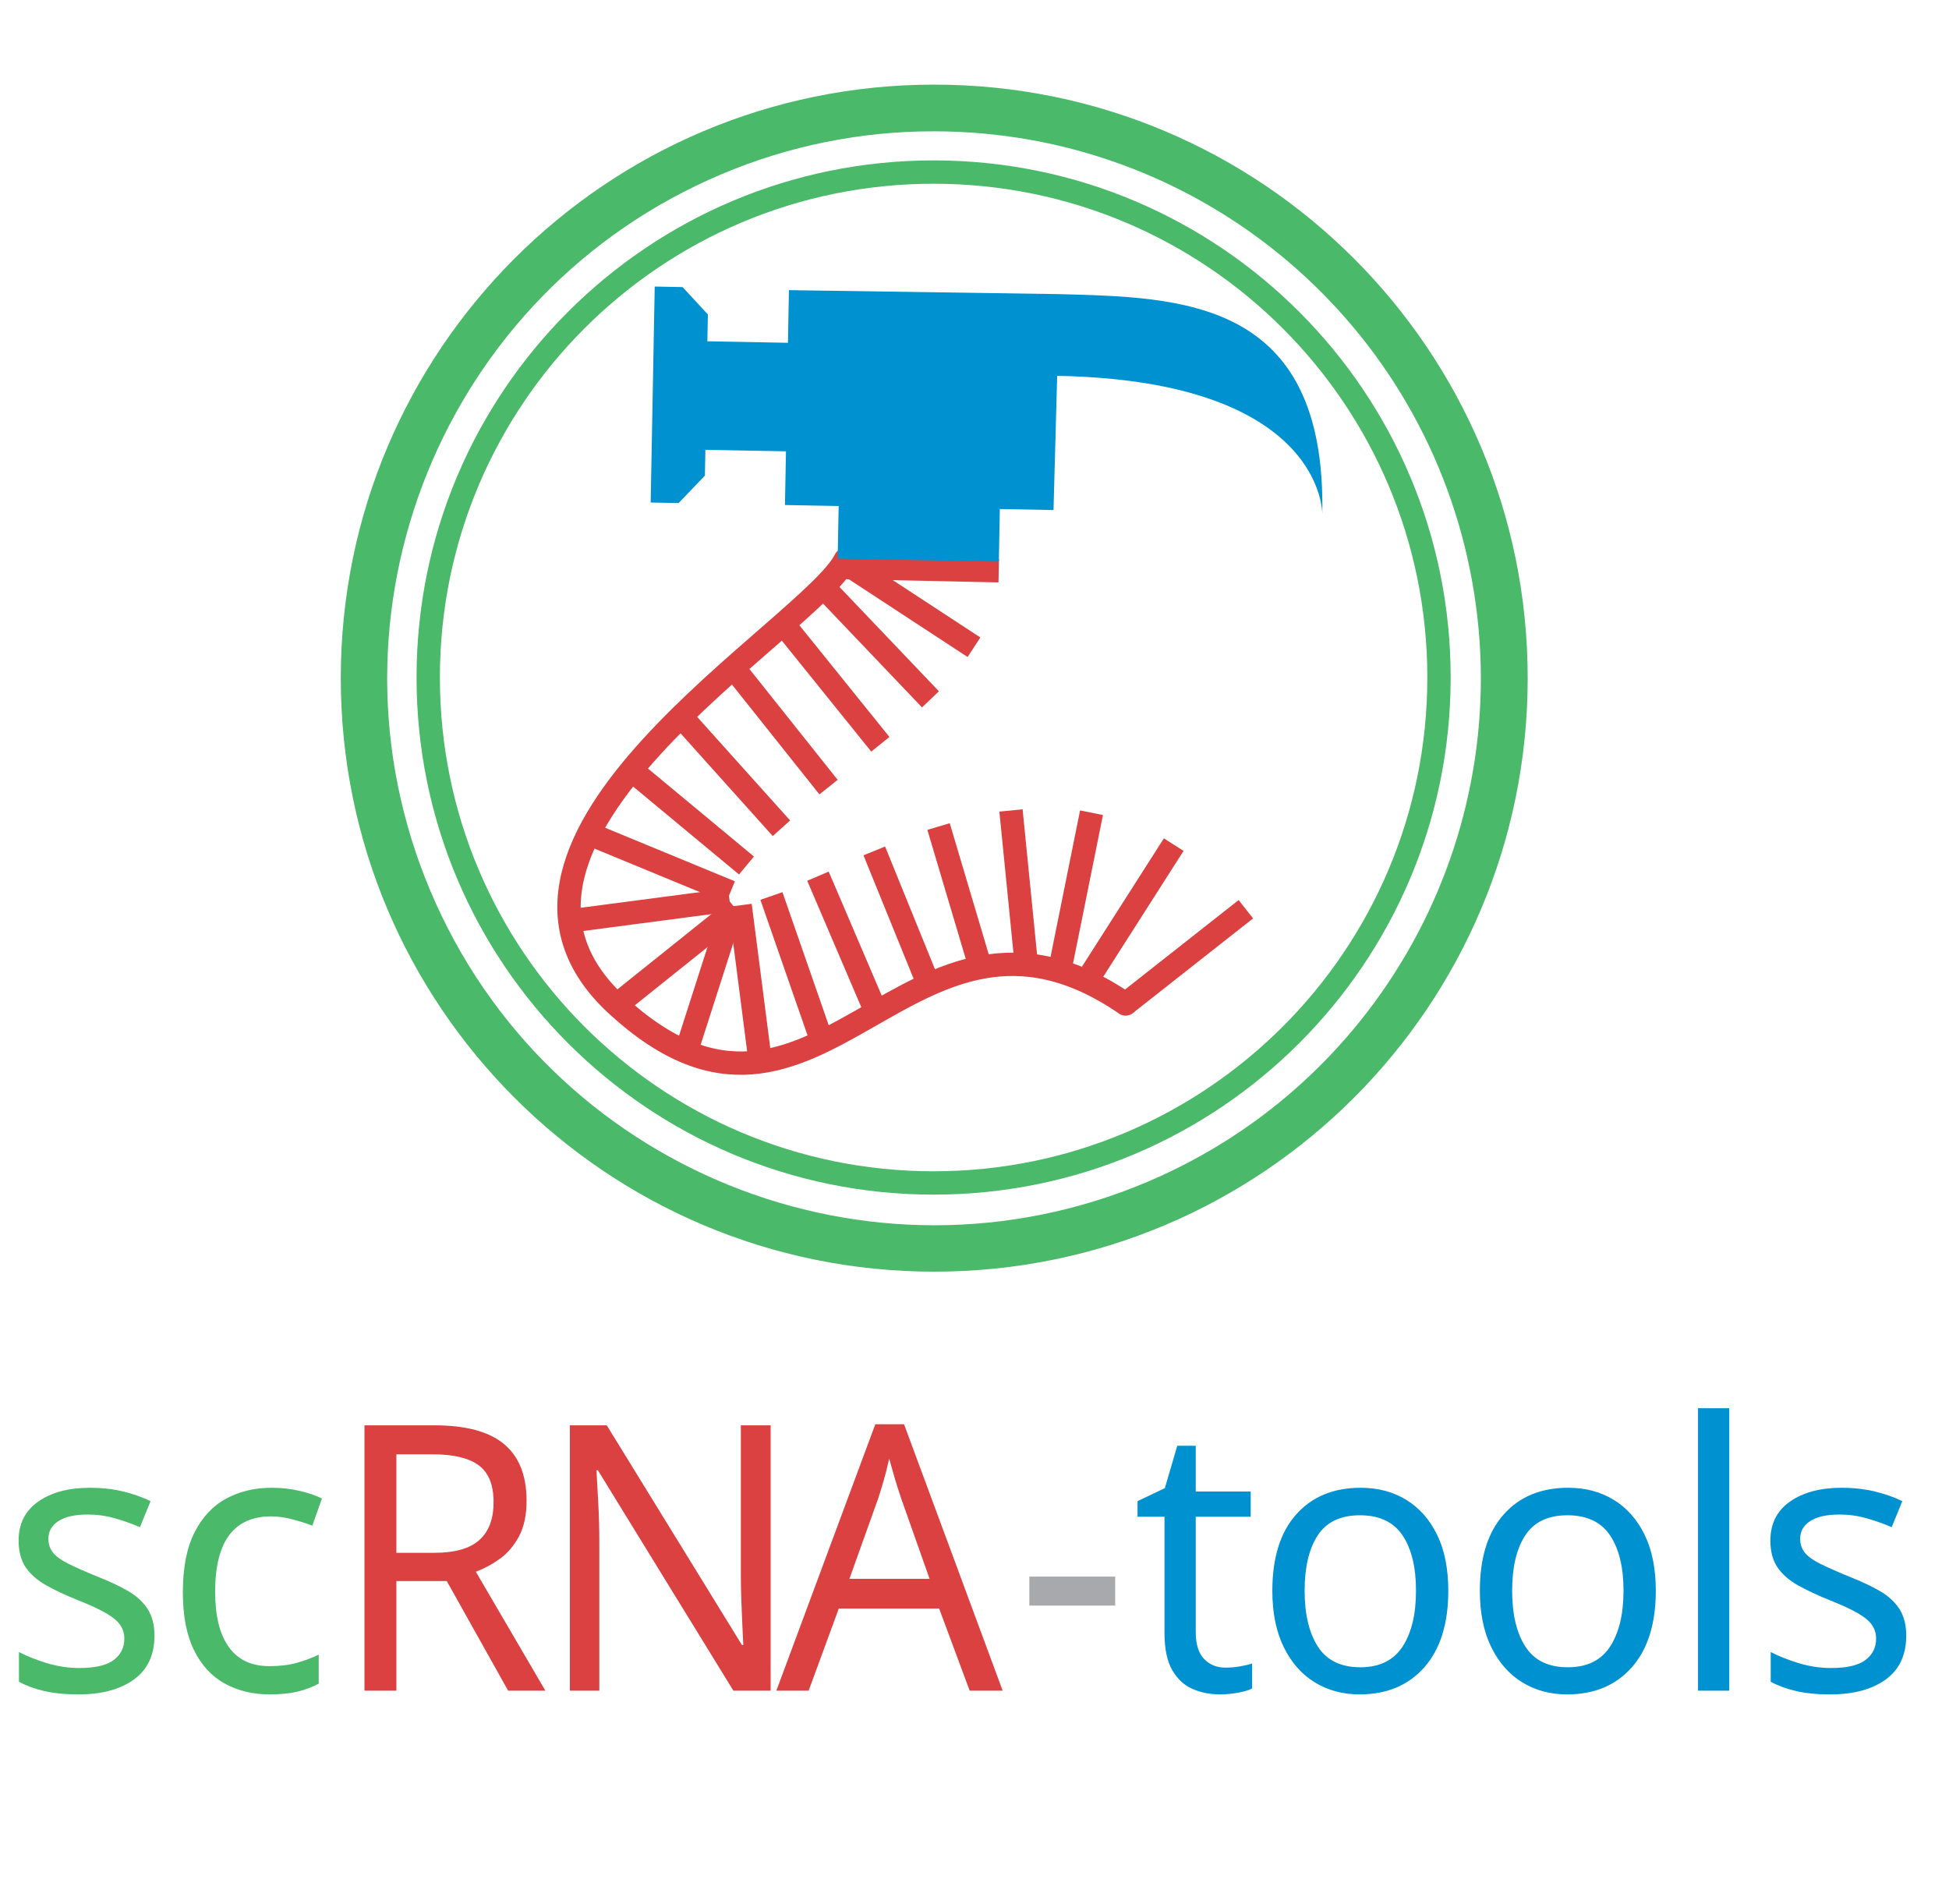
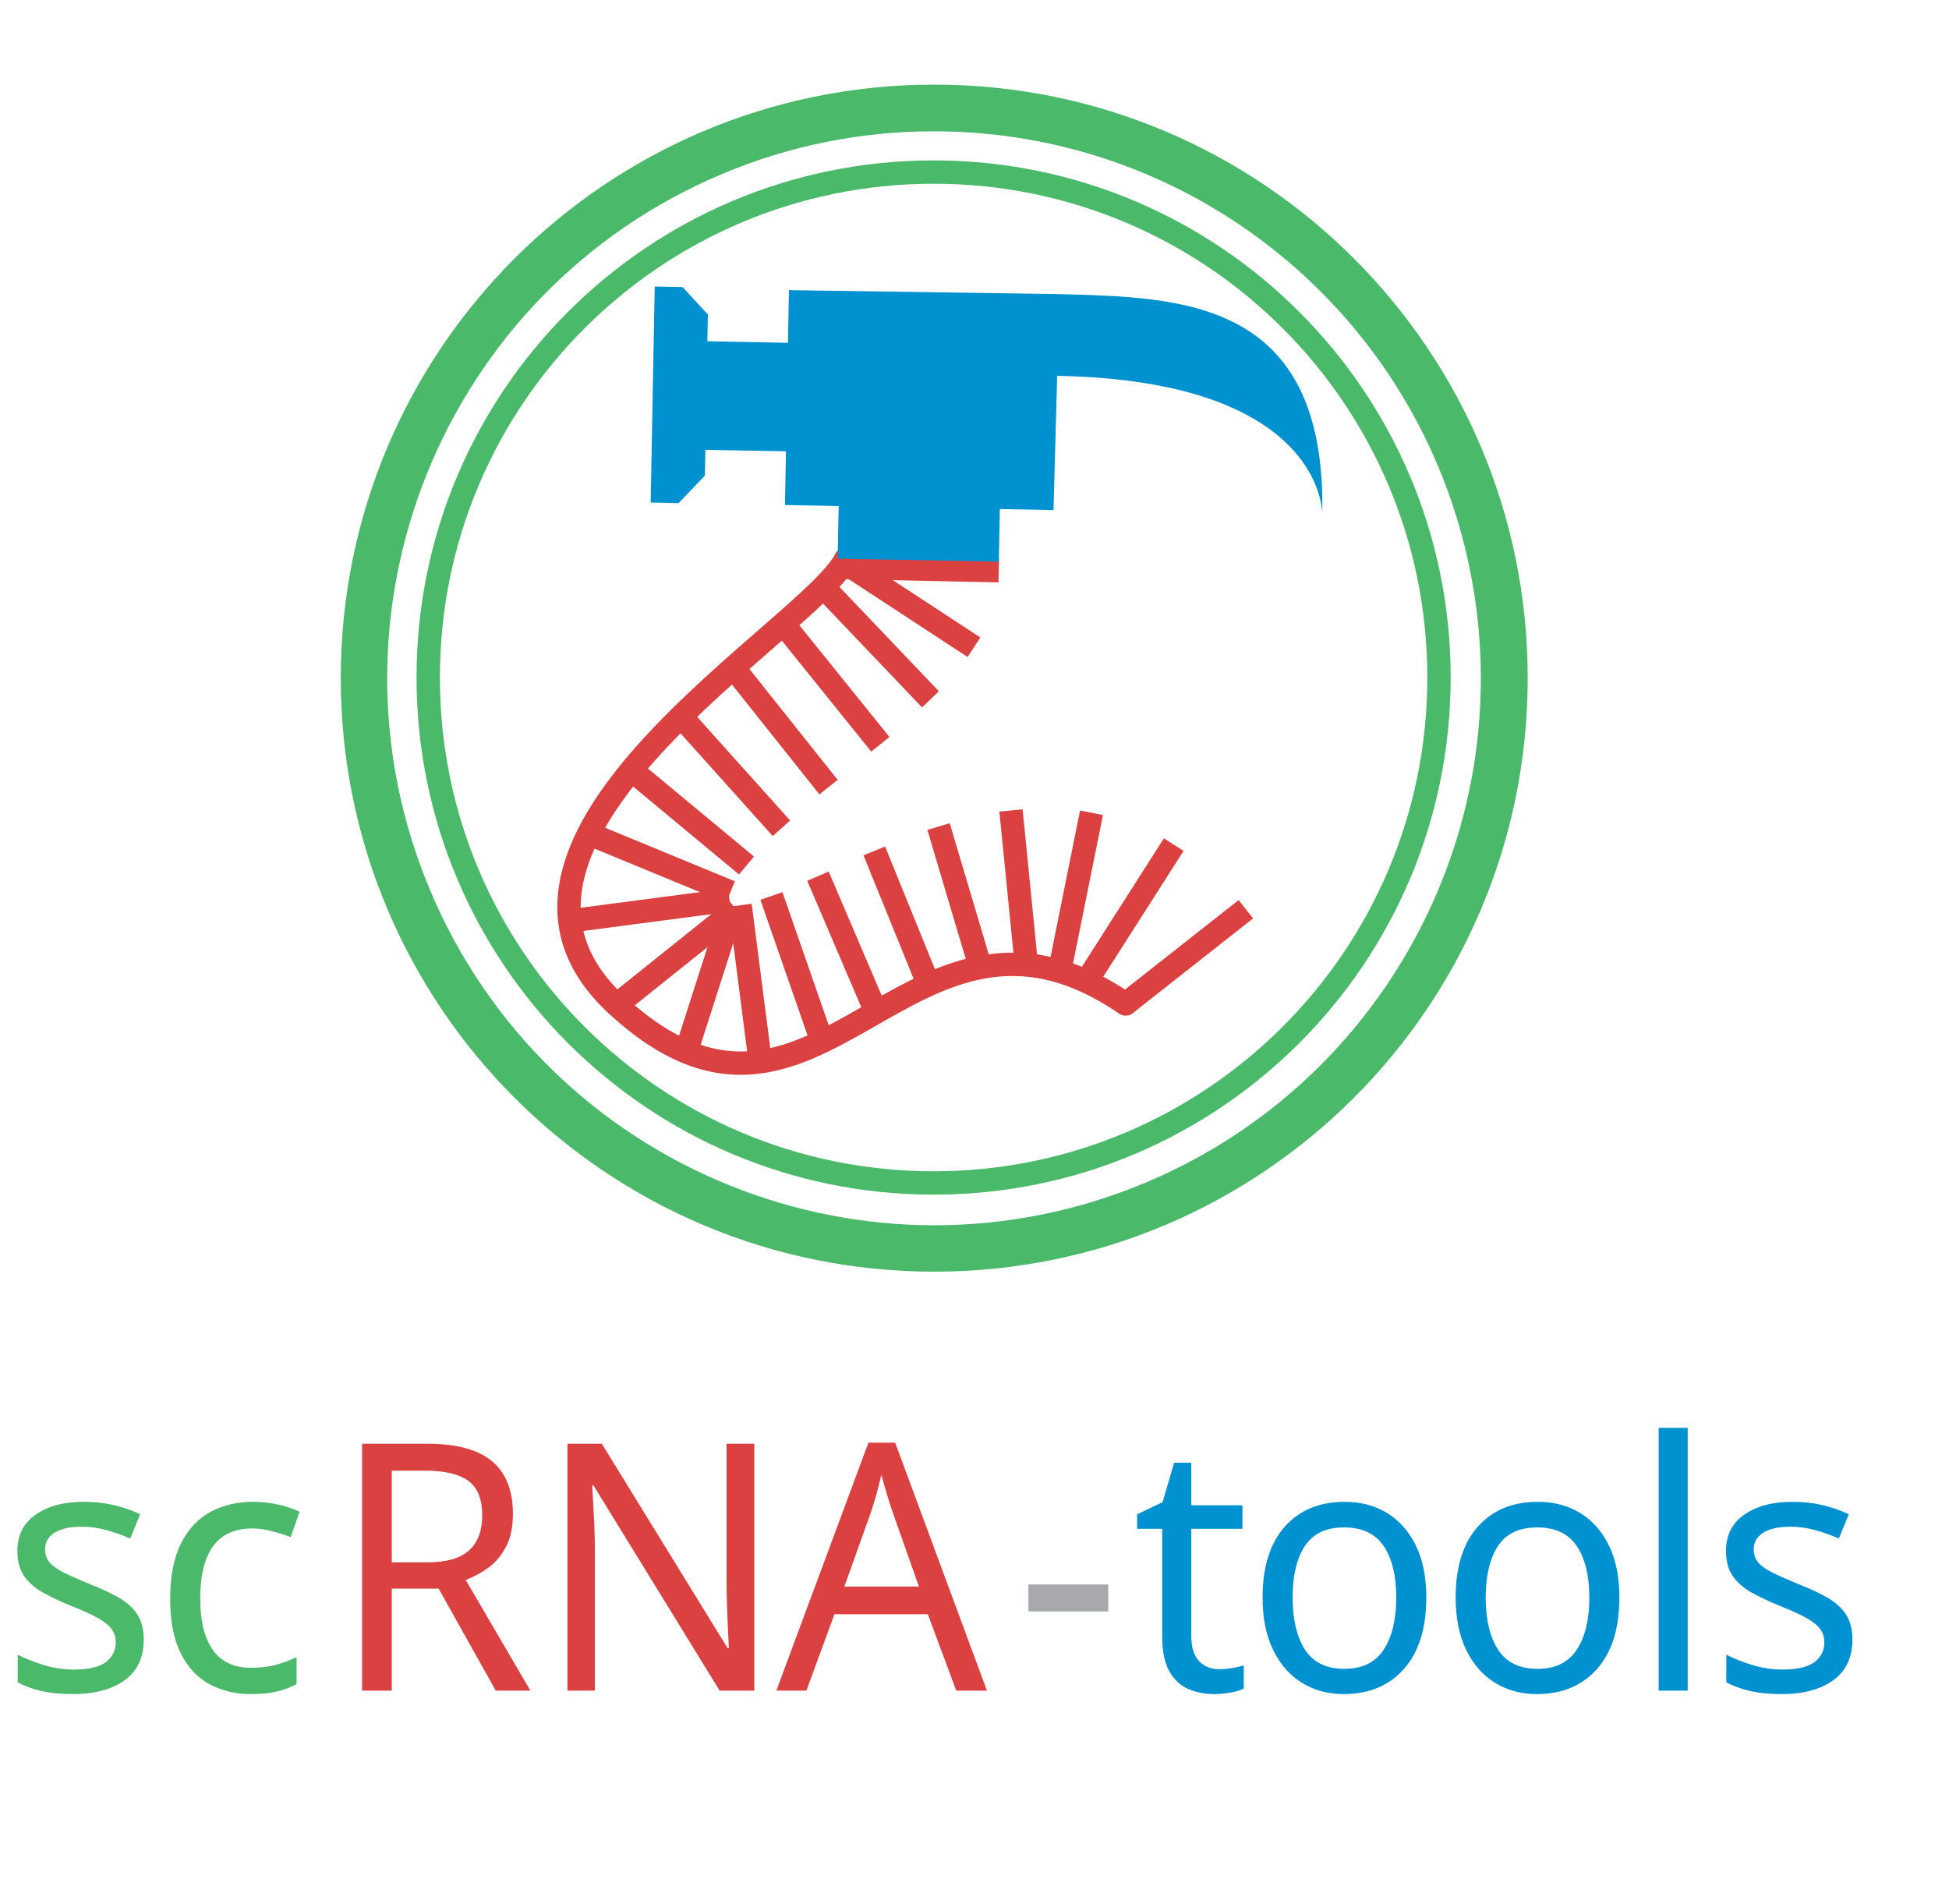
- <svg xmlns="http://www.w3.org/2000/svg" viewBox="0 0 1670 1631">
+ <svg xmlns="http://www.w3.org/2000/svg" version="1.1" viewBox="0 0 1670 1631">
  <defs>
-     <style>
- 
- 	.cls-1{
+     <style>.cls-1{
		font-size:289.47px;font-family:Rockwell, Rockwell;letter-spacing:-0.02em;
	}
	.cls-1,
	.cls-7{
		fill:#4ab969;
	}
	.cls-2,
	.cls-3,
	.cls-4{
		fill:#db4140;
	}

	.cls-3{
		letter-spacing:-0.04em;
	}

	.cls-4
	{
		letter-spacing:-0.03em;
	}

	.cls-5{
		fill:#a7a9ac;
	}

	.cls-6{
		fill:#0091d0;
	}
	.cls-10,
	.cls-8,
	.cls-9{
		fill:none;
		stroke-miterlimit:10;
		stroke-width:20px;
	}
	.cls-8{
		stroke:#4ab969;
	}
	.cls-10,
	.cls-8{
		stroke-linecap:round;
	}

	.cls-10,
	.cls-9 {
		stroke:#db4140;
- 	}
- </style>
+ 	}</style>
  </defs>
-   <g data-name="Layer 18">
-     <text class="cls-1" transform="translate(.45 1448.5) scale(1.05 1.1)">sc
- 	<tspan class="cls-2" x="268.92" y="0">R</tspan>
-       <tspan class="cls-3" x="436.53" y="0">N</tspan>
-       <tspan class="cls-4" x="633.11" y="0">A</tspan>
-       <tspan class="cls-5" x="827.99" y="0">-</tspan>
-       <tspan class="cls-6" x="923.23" y="0">tools</tspan>
-     </text>
-     <path class="cls-7" d="M800.5,112.5a468.63,468.63,0,0,1,182.35,900.2,468.63,468.63,0,0,1-364.7-863.4A465.53,465.53,0,0,1,800.5,112.5m0-40C519.66,72.5,292,300.16,292,581s227.66,508.5,508.5,508.5S1309,861.84,1309,581,1081.34,72.5,800.5,72.5Z" />
-     <circle class="cls-8" cx="799.96" cy="580.46" r="433.04" />
-     <line class="cls-9" x1="964.91" x2="1067.5" y1="859.76" y2="778.99" />
-     <line class="cls-9" x1="935.43" x2="1005.7" y1="833.69" y2="723.64" />
-     <line class="cls-9" x1="909.45" x2="935.26" y1="824.29" y2="696.32" />
-     <line class="cls-9" x1="879.21" x2="866.26" y1="824.27" y2="694.36" />
-     <line class="cls-9" x1="841.42" x2="804.2" y1="833.27" y2="708.14" />
-     <line class="cls-9" x1="798.28" x2="749.13" y1="849.97" y2="729.02" />
-     <line class="cls-9" x1="752.21" x2="700.87" y1="870.71" y2="750.67" />
-     <line class="cls-9" x1="703.88" x2="660.99" y1="890.96" y2="767.65" />
-     <line class="cls-9" x1="650.84" x2="634.17" y1="905.11" y2="775.62" />
-     <line class="cls-9" x1="587.94" x2="627.85" y1="901.04" y2="776.73" />
-     <line class="cls-9" x1="528.74" x2="630.65" y1="860.67" y2="779.06" />
-     <line class="cls-9" x1="495.64" x2="625.09" y1="788.07" y2="771.06" />
-     <line class="cls-9" x1="505.19" x2="625.88" y1="714.5" y2="764.31" />
-     <line class="cls-9" x1="539.16" x2="639.62" y1="658.12" y2="741.51" />
-     <line class="cls-9" x1="582.36" x2="669.56" y1="612.45" y2="709.62" />
-     <line class="cls-9" x1="628.6" x2="709.93" y1="572.23" y2="674.36" />
-     <line class="cls-9" x1="672.38" x2="754.32" y1="536.02" y2="637.66" />
-     <line class="cls-9" x1="707.18" x2="797.27" y1="504.67" y2="599.17" />
-     <line class="cls-9" x1="725.32" x2="834.55" y1="483.01" y2="554.52" />
-     <line class="cls-9" x1="725.23" x2="855.76" y1="486.25" y2="488.97" />
-     <path class="cls-10" d="M724.32,479.46c-29,58.92-348.1,241.21-195.79,381.61,174,160.44,248.37-129.62,436-.91" />
-     <path class="cls-6" d="M561,245.5l-3.47,185.05,23.94.45L604,407.48l.41-22.1,69.05,1.29-.86,46,46,.86-.84,45.11,138.1,2.59.84-45.11,46,.86L905.84,322C1135.09,326.25,1133,440.41,1133,440.41c3.47-185.05-121.78-185.56-225.8-188.43h0L676,248.58l-.84,45.11-69.05-1.29.43-23-21.67-23.43Z" />
-   </g>
+   <text class="cls-1" transform="scale(.97701 1.0235)" x="0.461" y="1415.197">sc <tspan class="cls-2" x="289.471" y="1415.197" stroke-width="1.075">R</tspan>
+     <tspan class="cls-3" x="469.603" y="1415.197" stroke-width="1.075">N</tspan>
+     <tspan class="cls-4" x="680.87" y="1415.197" stroke-width="1.075">A</tspan>
+     <tspan class="cls-5" x="890.309" y="1415.197" stroke-width="1.075">-</tspan>
+     <tspan class="cls-6" x="992.664" y="1415.197" stroke-width="1.075">tools</tspan>
+   </text>
+   <path class="cls-7" d="m800.5 112.5a468.63 468.63 0 0 1 182.35 900.2 468.63 468.63 0 0 1-364.7-863.4 465.53 465.53 0 0 1 182.35-36.8m0-40c-280.84 0-508.5 227.66-508.5 508.5s227.66 508.5 508.5 508.5 508.5-227.66 508.5-508.5-227.66-508.5-508.5-508.5z" />
+   <circle class="cls-8" cx="799.96" cy="580.46" r="433.04" />
+   <line class="cls-9" x1="964.91" x2="1067.5" y1="859.76" y2="778.99" />
+   <line class="cls-9" x1="935.43" x2="1005.7" y1="833.69" y2="723.64" />
+   <line class="cls-9" x1="909.45" x2="935.26" y1="824.29" y2="696.32" />
+   <line class="cls-9" x1="879.21" x2="866.26" y1="824.27" y2="694.36" />
+   <line class="cls-9" x1="841.42" x2="804.2" y1="833.27" y2="708.14" />
+   <line class="cls-9" x1="798.28" x2="749.13" y1="849.97" y2="729.02" />
+   <line class="cls-9" x1="752.21" x2="700.87" y1="870.71" y2="750.67" />
+   <line class="cls-9" x1="703.88" x2="660.99" y1="890.96" y2="767.65" />
+   <line class="cls-9" x1="650.84" x2="634.17" y1="905.11" y2="775.62" />
+   <line class="cls-9" x1="587.94" x2="627.85" y1="901.04" y2="776.73" />
+   <line class="cls-9" x1="528.74" x2="630.65" y1="860.67" y2="779.06" />
+   <line class="cls-9" x1="495.64" x2="625.09" y1="788.07" y2="771.06" />
+   <line class="cls-9" x1="505.19" x2="625.88" y1="714.5" y2="764.31" />
+   <line class="cls-9" x1="539.16" x2="639.62" y1="658.12" y2="741.51" />
+   <line class="cls-9" x1="582.36" x2="669.56" y1="612.45" y2="709.62" />
+   <line class="cls-9" x1="628.6" x2="709.93" y1="572.23" y2="674.36" />
+   <line class="cls-9" x1="672.38" x2="754.32" y1="536.02" y2="637.66" />
+   <line class="cls-9" x1="707.18" x2="797.27" y1="504.67" y2="599.17" />
+   <line class="cls-9" x1="725.32" x2="834.55" y1="483.01" y2="554.52" />
+   <line class="cls-9" x1="725.23" x2="855.76" y1="486.25" y2="488.97" />
+   <path class="cls-10" d="m724.32 479.46c-29 58.92-348.1 241.21-195.79 381.61 174 160.44 248.37-129.62 436-0.91" />
+   <path class="cls-6" d="m561 245.5-3.47 185.05 23.94 0.45 22.53-23.52 0.41-22.1 69.05 1.29-0.86 46 46 0.86-0.84 45.11 138.1 2.59 0.84-45.11 46 0.86 3.14-114.98c229.25 4.25 227.16 118.41 227.16 118.41 3.47-185.05-121.78-185.56-225.8-188.43l-231.2-3.4-0.84 45.11-69.05-1.29 0.43-23-21.67-23.43z" />
</svg>
